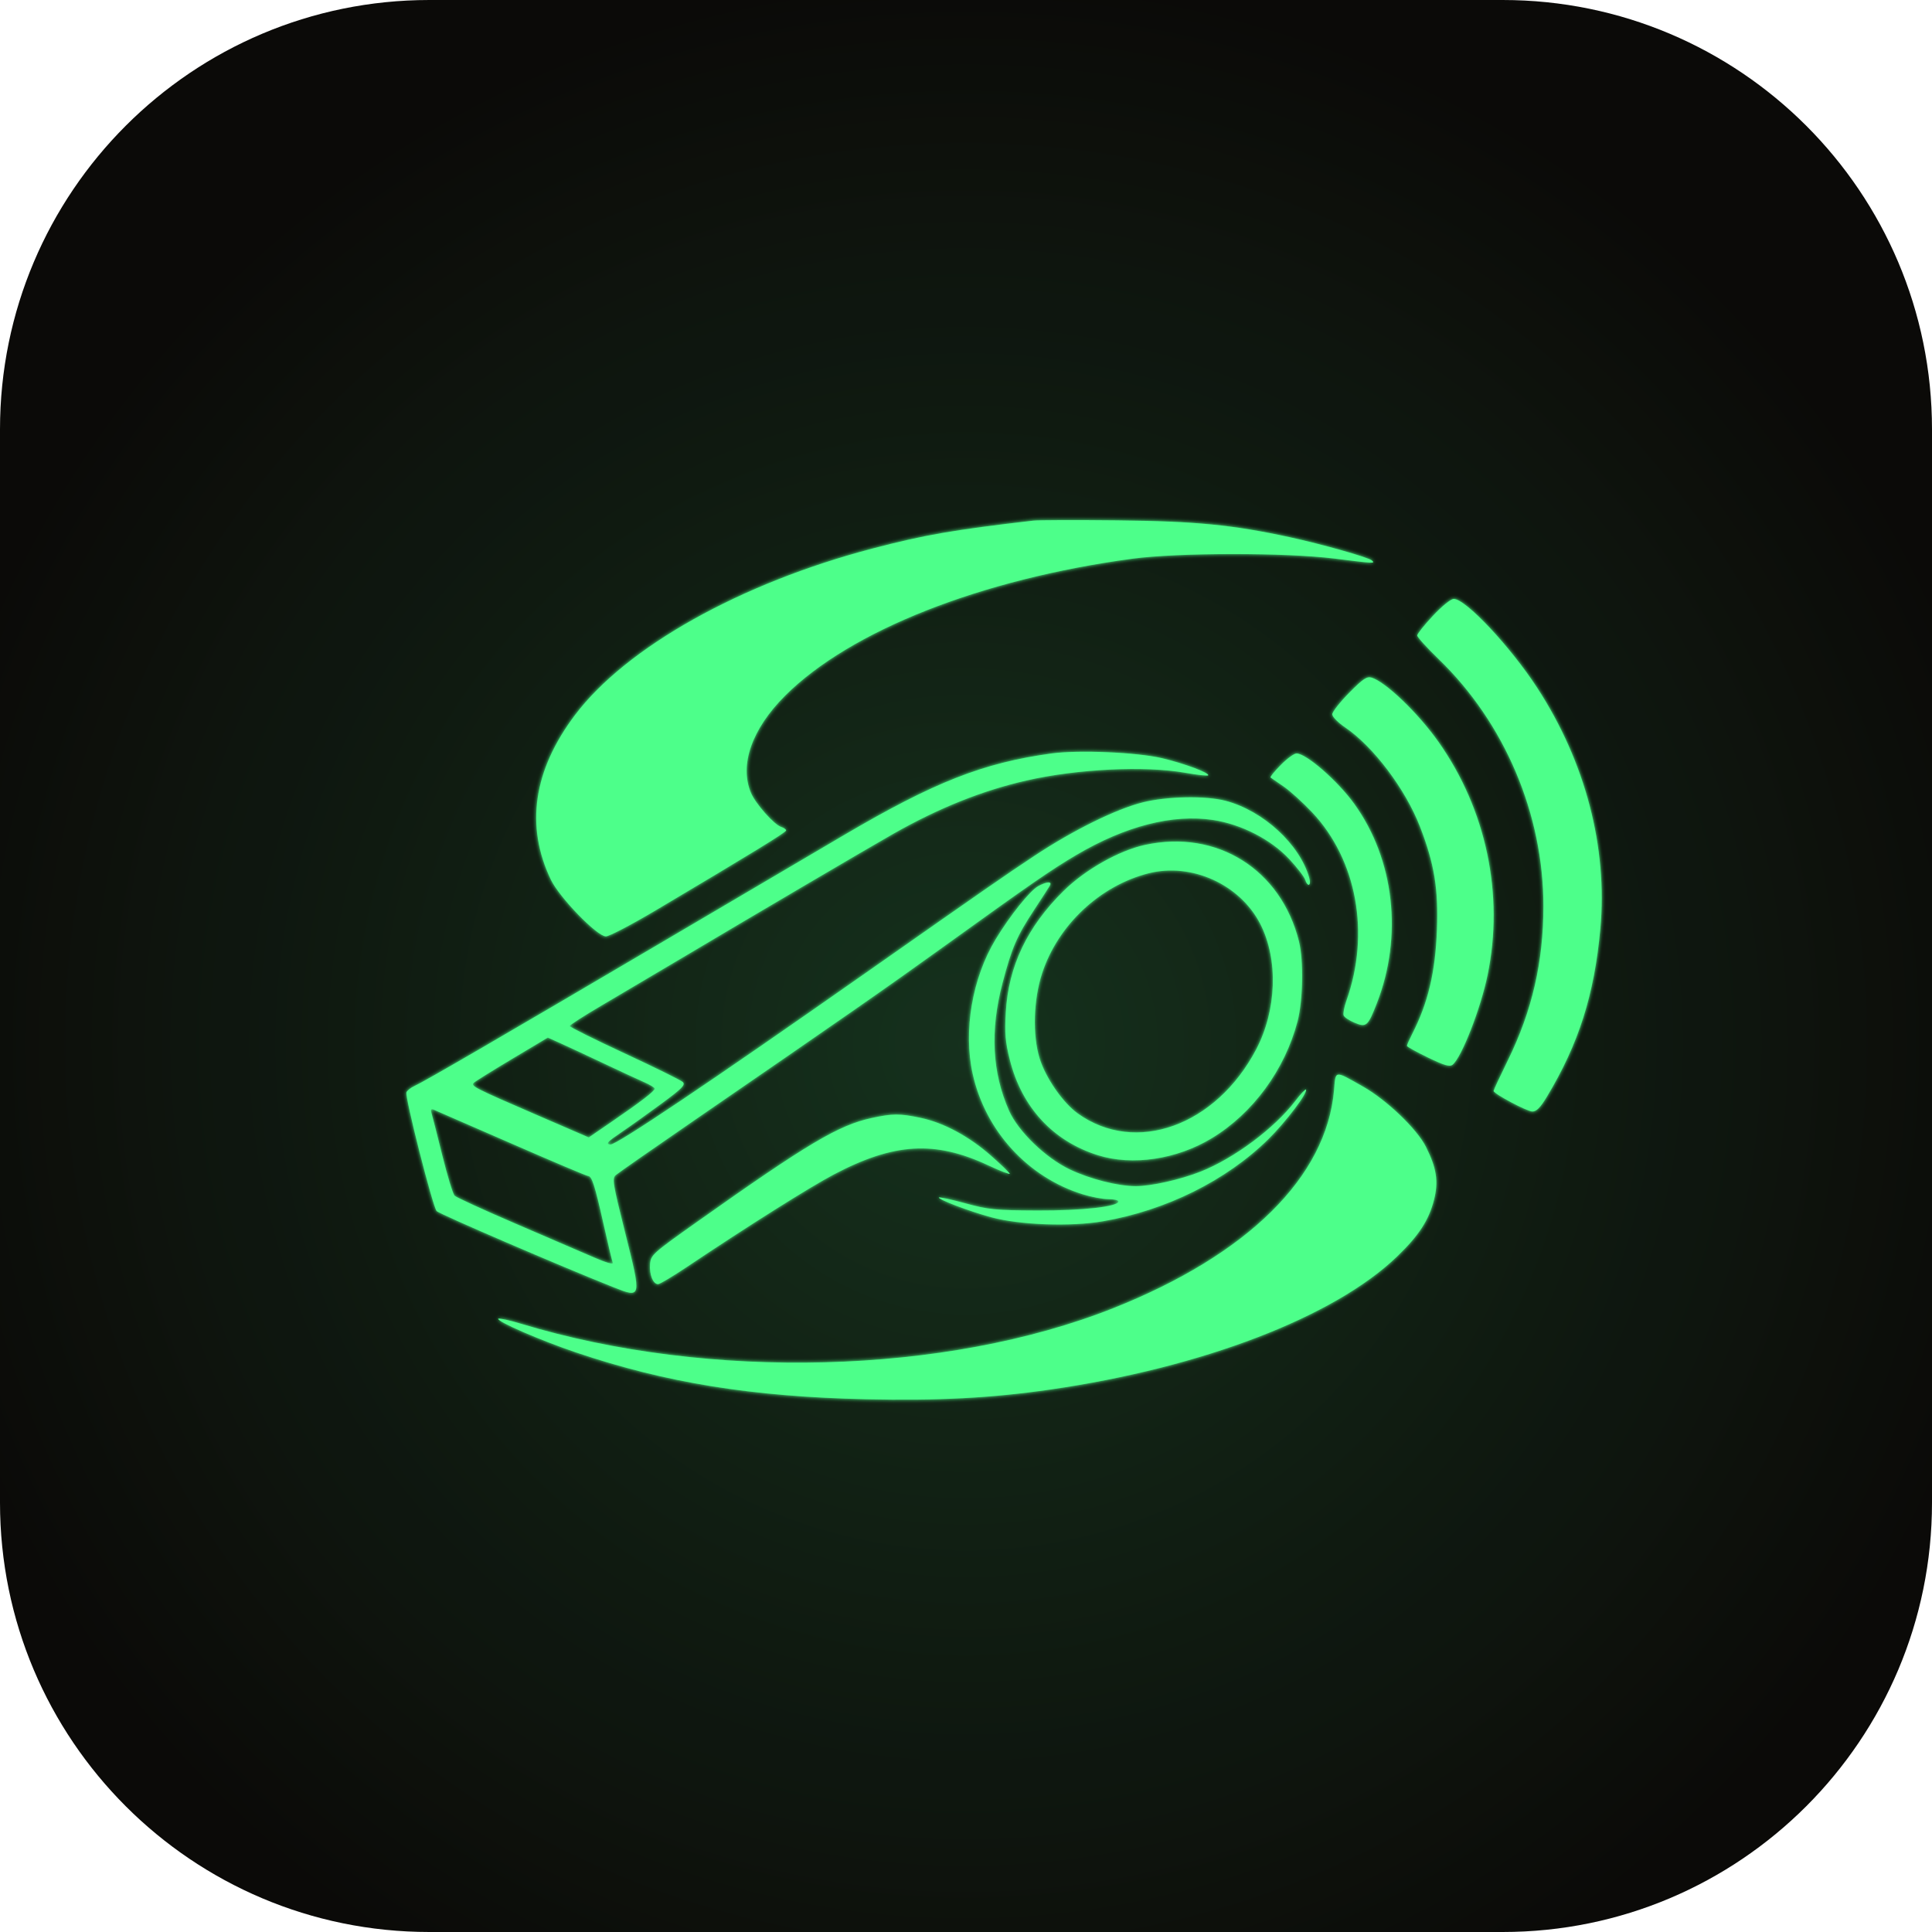
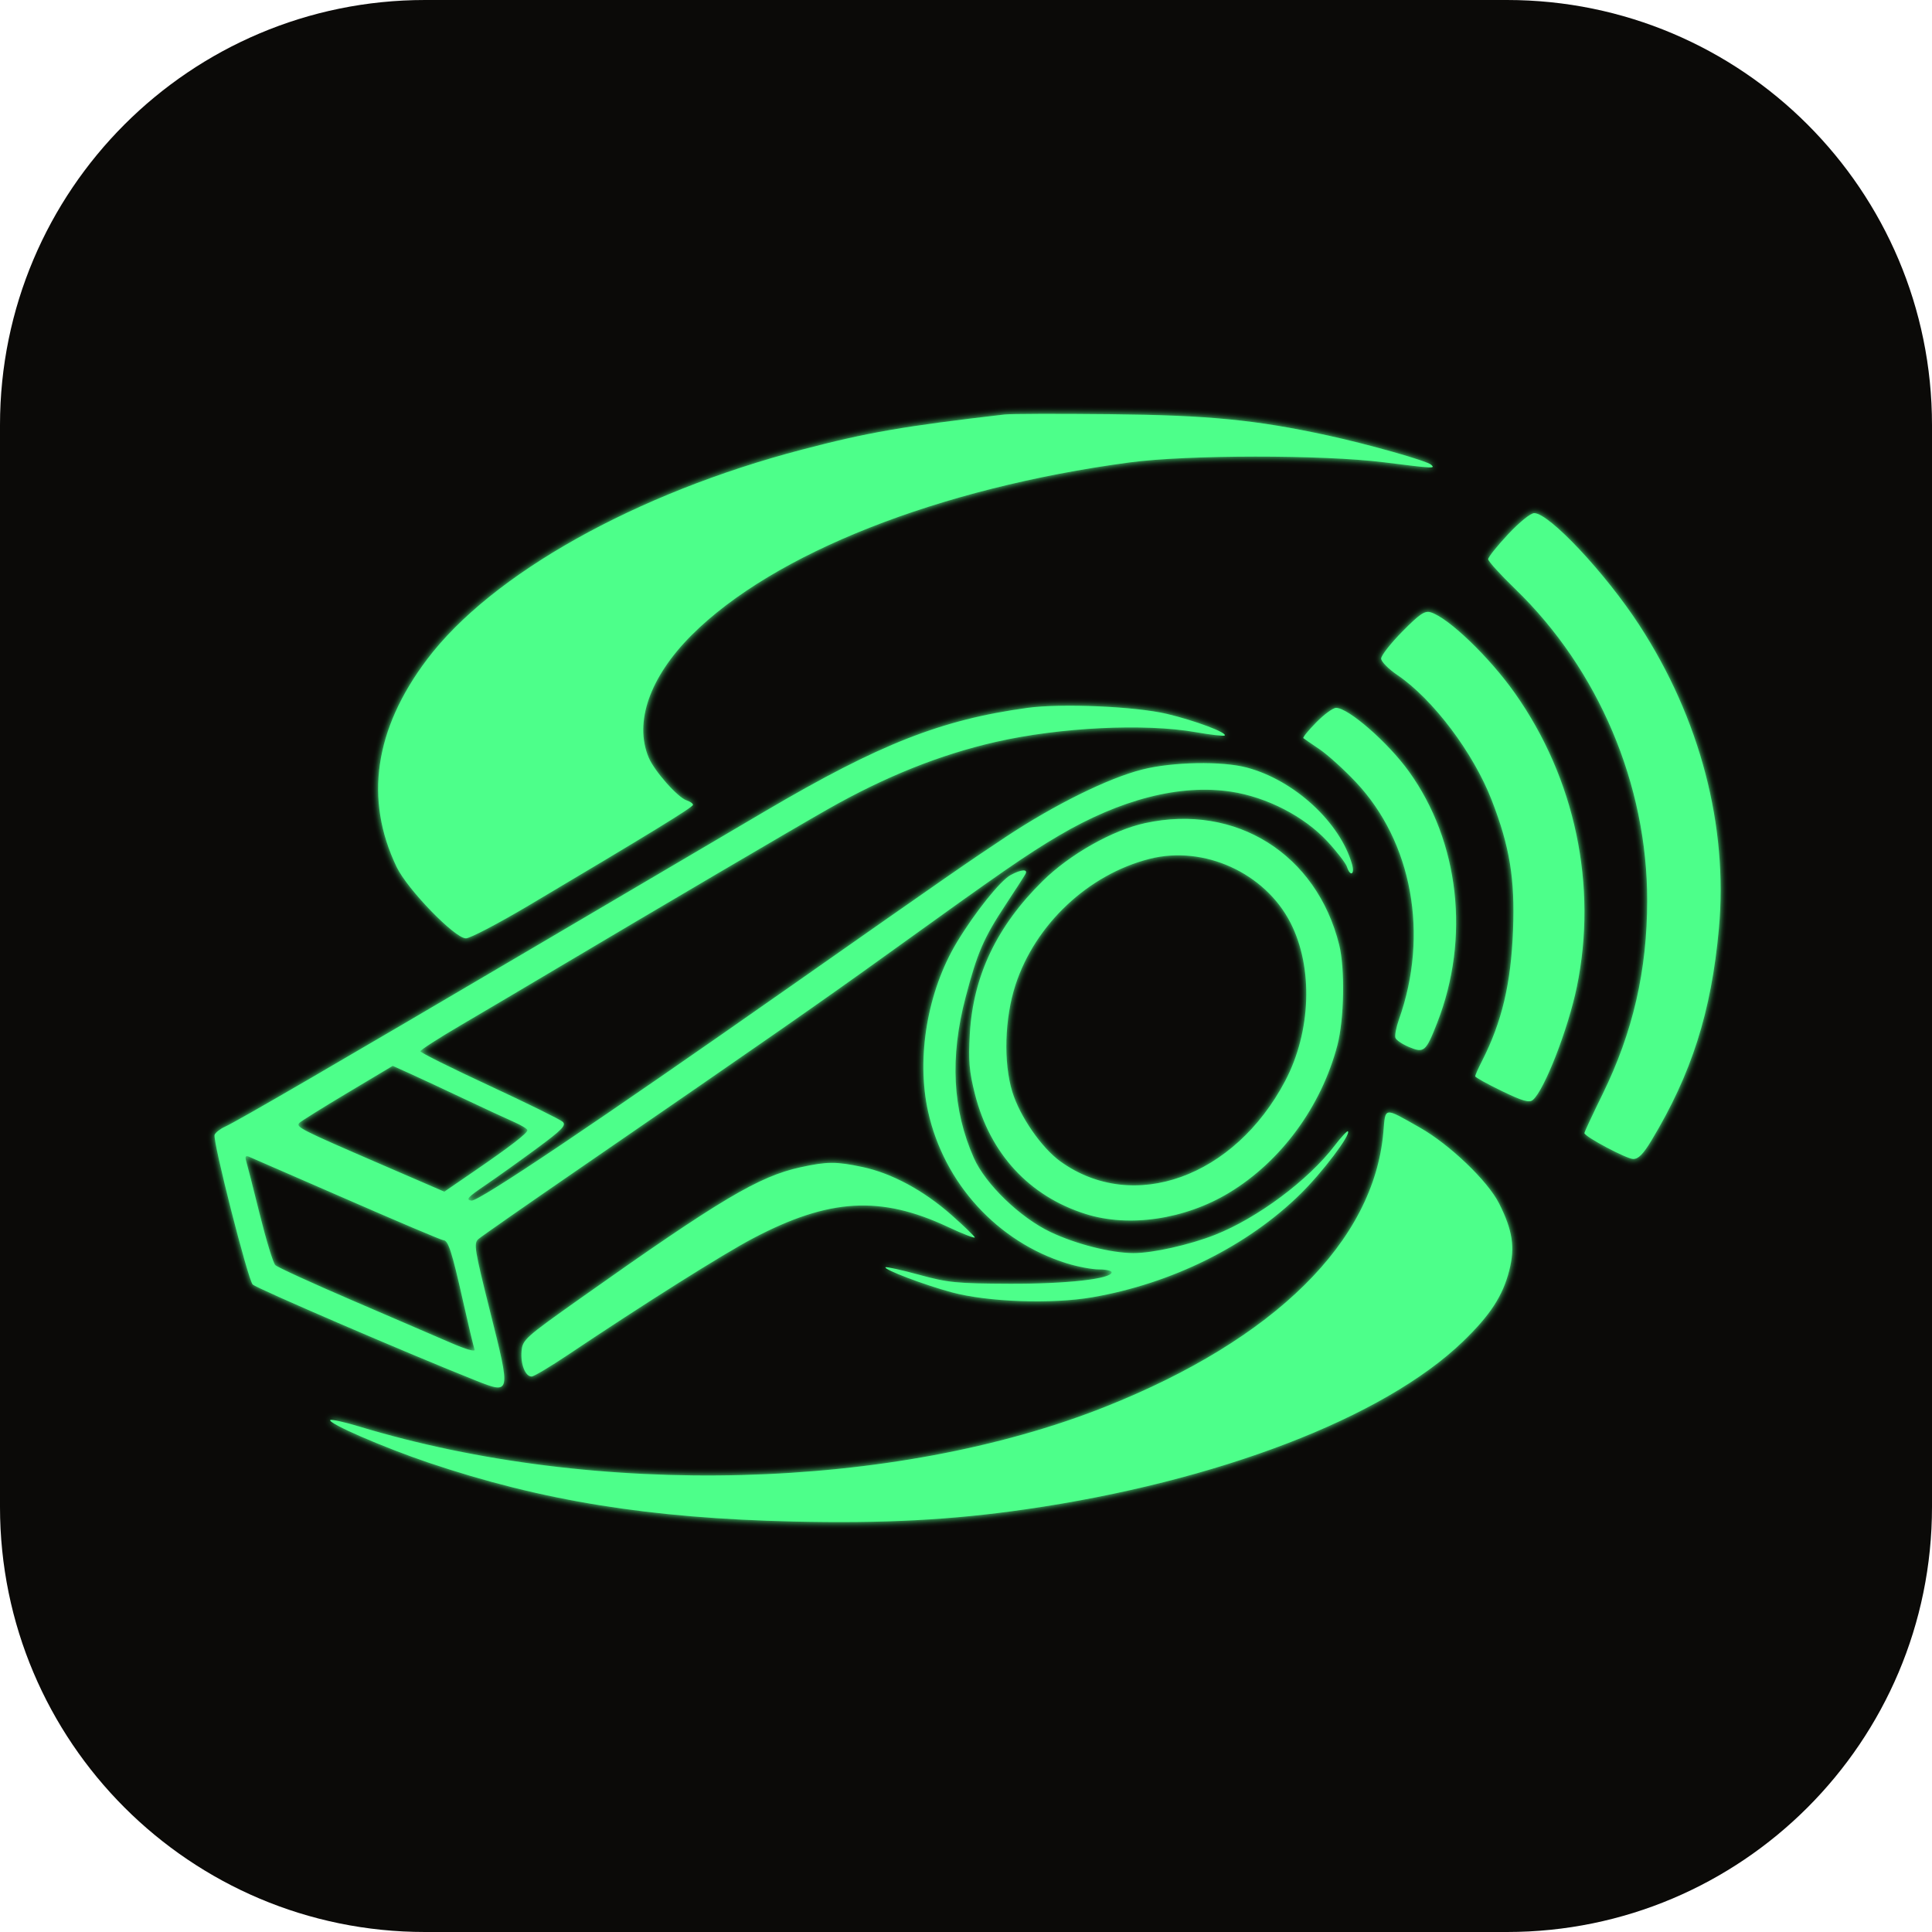
- <svg xmlns="http://www.w3.org/2000/svg" viewBox="0 0 72 72">
+ <svg xmlns="http://www.w3.org/2000/svg" viewBox="0 0 100 100">
  <defs>
-     <radialGradient id="halo" cx="50%" cy="54%" r="55%">
-       <stop offset="0" stop-color="#4dff8a" stop-opacity="0.16" />
-       <stop offset="1" stop-color="#4dff8a" stop-opacity="0" />
-     </radialGradient>
    <filter id="glow" x="-25%" y="-25%" width="150%" height="150%">
-       <feGaussianBlur stdDeviation="0.8" result="blur" />
+       <feGaussianBlur stdDeviation="1" result="blur" />
      <feMerge>
        <feMergeNode in="blur" />
        <feMergeNode in="SourceGraphic" />
      </feMerge>
    </filter>
  </defs>
-   <rect width="72" height="72" rx="16" fill="#0b0a08" />
-   <rect width="72" height="72" rx="16" fill="url(#halo)" />
-   <path transform="translate(5.2 10.8) scale(0.096)" d="M 347 89.612 C 315.774 93.240, 304.768 95.150, 284.500 100.462 C 233.338 113.868, 188.907 138.742, 169.050 165.094 C 152.866 186.571, 149.707 208.161, 159.698 229 C 163.018 235.924, 177.644 251, 181.041 251 C 182.306 251, 191.026 246.439, 200.420 240.864 C 237.544 218.834, 251 210.591, 251 209.879 C 251 209.469, 250.142 208.862, 249.092 208.529 C 246.342 207.656, 239.105 199.495, 237.344 195.280 C 232.802 184.410, 237.699 170.462, 250.580 157.581 C 275.834 132.327, 326.737 112.254, 385.500 104.377 C 403.238 101.999, 445.039 101.974, 463.845 104.329 C 479.456 106.284, 479.713 106.297, 478.450 105.097 C 477.204 103.913, 459.005 98.760, 446.502 96.051 C 424.302 91.241, 409.951 89.841, 379.500 89.516 C 363.550 89.345, 348.925 89.388, 347 89.612 M 502.115 126.537 C 498.752 130.132, 496 133.576, 496 134.191 C 496 134.806, 499.767 138.952, 504.371 143.405 C 530.020 168.209, 545.013 203.621, 544.994 239.349 C 544.983 260.928, 540.607 279.928, 531.257 299 C 528.157 305.325, 525.635 310.725, 525.653 311 C 525.727 312.101, 538.645 318.962, 540.678 318.980 C 542.270 318.995, 543.786 317.454, 546.317 313.250 C 558.671 292.732, 564.737 273.684, 567.075 248.065 C 569.962 216.425, 561.274 183.271, 542.556 154.500 C 532.149 138.503, 514.786 120, 510.181 120 C 509.068 120, 505.602 122.808, 502.115 126.537 M 469.528 156.509 C 465.938 160.153, 463.012 163.891, 463.026 164.817 C 463.040 165.743, 465.299 168.025, 468.046 169.888 C 478.987 177.310, 491.454 193.853, 497.099 208.441 C 502.662 222.815, 504.266 232.612, 503.659 248.500 C 503.030 264.978, 500.227 276.793, 494.098 288.807 C 492.944 291.070, 492 293.179, 492 293.496 C 492 293.813, 495.675 295.849, 500.166 298.021 C 506.613 301.139, 508.629 301.723, 509.744 300.798 C 513.272 297.870, 520.631 278.967, 523.322 265.922 C 529.751 234.750, 522.783 201.760, 504.215 175.462 C 496.357 164.333, 483.736 152.215, 478.278 150.558 C 476.455 150.004, 474.887 151.070, 469.528 156.509 M 354 180.009 C 327.448 183.657, 308.531 191.099, 273.500 211.677 C 264.150 217.170, 232.425 235.840, 203 253.167 C 140.804 289.790, 110.593 307.342, 106.805 309.053 C 105.323 309.723, 103.889 310.846, 103.620 311.548 C 102.967 313.249, 113.898 356.178, 115.359 357.651 C 116.526 358.829, 163.629 379.106, 183.923 387.168 C 194.945 391.546, 194.928 391.624, 188.504 366.017 C 183.696 346.851, 183.390 344.961, 184.876 343.660 C 185.769 342.878, 199.550 333.266, 215.500 322.300 C 274.070 282.031, 289.960 270.966, 311.500 255.454 C 346.041 230.578, 353.859 225.173, 363.653 219.396 C 382.741 208.137, 401.070 203.447, 416.747 205.809 C 427.767 207.469, 439.328 213.427, 446.442 221.110 C 449.416 224.323, 452.139 227.863, 452.492 228.976 C 453.481 232.089, 454.968 231.375, 454.064 228.222 C 450.337 215.228, 436.276 202.289, 421.650 198.395 C 413.951 196.345, 398.791 196.628, 389.410 198.998 C 378.950 201.640, 362.326 209.853, 347.368 219.770 C 335.502 227.637, 330.086 231.395, 282 265.126 C 221.116 307.835, 184.954 332.133, 182.745 331.816 C 180.872 331.547, 181.578 330.761, 187 327.074 C 190.575 324.643, 197.718 319.542, 202.874 315.737 C 210.667 309.987, 212.017 308.604, 210.874 307.539 C 210.118 306.835, 199.938 301.820, 188.250 296.394 C 176.563 290.969, 167 286.203, 167 285.803 C 167 285.403, 172.512 281.845, 179.250 277.895 C 185.988 273.945, 199.600 265.896, 209.500 260.009 C 238.462 242.786, 282.746 216.765, 292.651 211.150 C 310.340 201.123, 327.155 194.394, 344.280 190.489 C 364.051 185.980, 390.148 184.709, 405.931 187.487 C 410.569 188.303, 414.570 188.763, 414.823 188.510 C 415.677 187.656, 405.601 183.889, 397.022 181.856 C 387.271 179.544, 364.496 178.566, 354 180.009 M 443.021 184.479 C 440.603 186.943, 438.822 189.120, 439.062 189.317 C 439.303 189.514, 441.540 191.054, 444.034 192.737 C 446.528 194.421, 451.553 198.963, 455.202 202.831 C 472.605 221.279, 477.810 249.841, 468.527 275.955 C 467.656 278.406, 467.162 280.979, 467.428 281.674 C 467.695 282.368, 469.592 283.638, 471.644 284.496 C 476.248 286.419, 476.810 285.932, 480.299 277 C 490.485 250.923, 487.145 221.263, 471.583 199.607 C 465.179 190.695, 452.932 180, 449.132 180 C 448.188 180, 445.438 182.016, 443.021 184.479 M 390.300 215.506 C 380.212 217.699, 367.109 225.108, 358.739 233.352 C 344.618 247.262, 337.305 262.614, 336.296 280.466 C 335.829 288.736, 336.105 291.987, 337.869 298.959 C 342.529 317.378, 354.582 330.433, 372.001 335.931 C 385.401 340.160, 402.627 337.595, 416.246 329.342 C 432.224 319.660, 444.584 302.804, 449.538 283.942 C 451.640 275.936, 451.919 260.346, 450.092 253 C 443.125 225.002, 418.284 209.425, 390.300 215.506 M 391.721 226.505 C 372.825 231.284, 356.472 246.640, 350.366 265.338 C 347.016 275.595, 346.611 289.290, 349.391 298.319 C 351.735 305.934, 358.420 315.588, 364.249 319.774 C 386.623 335.846, 417.839 324.629, 433.481 294.897 C 441.473 279.705, 442.133 259.957, 435.107 246.220 C 427.230 230.815, 408.439 222.277, 391.721 226.505 M 348.863 231.513 C 345.681 233.242, 337.850 243.035, 332.338 252.177 C 323.238 267.274, 319.745 287.768, 323.442 304.384 C 328.364 326.505, 344.787 344.475, 366.165 351.128 C 369.472 352.158, 373.938 353, 376.089 353 C 378.240 353, 380 353.399, 380 353.887 C 380 355.934, 366.065 357.498, 348.500 357.423 C 332.178 357.354, 329.579 357.094, 320.615 354.641 C 315.178 353.154, 310.547 352.120, 310.322 352.345 C 309.658 353.009, 322.241 357.769, 330.681 360.046 C 341.797 363.046, 361.487 363.748, 374 361.592 C 398.521 357.366, 421.880 345.769, 438.194 329.723 C 444.930 323.097, 453.765 311.432, 452.787 310.454 C 452.562 310.229, 450.712 312.227, 448.678 314.896 C 440.571 325.525, 424.944 337.176, 411.845 342.356 C 404.020 345.450, 392.587 348.007, 386.685 347.983 C 379.758 347.954, 369.002 345.223, 361.176 341.506 C 351.781 337.045, 341.093 326.721, 337.532 318.667 C 330.961 303.810, 330.131 287.657, 334.988 269.186 C 338.625 255.353, 340.522 250.969, 347.356 240.589 C 350.285 236.140, 353.005 231.938, 353.400 231.250 C 354.356 229.586, 352.176 229.713, 348.863 231.513 M 144.626 298.564 C 136.996 303.120, 130.306 307.294, 129.761 307.839 C 128.496 309.104, 129.993 309.867, 154.581 320.497 L 174.394 329.063 183.447 322.856 C 194.636 315.184, 200 311.053, 200 310.108 C 200 309.710, 198.088 308.547, 195.750 307.523 C 193.412 306.500, 186.325 303.212, 180 300.218 C 173.675 297.224, 166.250 293.764, 163.500 292.528 L 158.500 290.281 144.626 298.564 M 463.712 310.700 C 460.806 344.387, 430.206 374.605, 378 395.341 C 313.050 421.139, 221.229 423.561, 148.147 401.405 C 143.553 400.012, 139.550 399.117, 139.251 399.415 C 138.333 400.333, 155.798 407.905, 169.500 412.529 C 204.432 424.318, 237.589 429.667, 282 430.678 C 309.797 431.311, 330.639 430.215, 353.500 426.917 C 412.600 418.392, 463.889 398.707, 488.231 375.207 C 496.638 367.091, 500.477 361.201, 502.494 353.328 C 504.325 346.185, 503.533 340.979, 499.353 332.675 C 495.867 325.749, 484.110 314.500, 474.922 309.299 C 463.695 302.944, 464.388 302.857, 463.712 310.700 M 113.340 319.599 C 113.654 320.644, 115.534 328.025, 117.517 336 C 119.501 343.975, 121.658 351.032, 122.312 351.682 C 122.965 352.332, 133.625 357.216, 146 362.537 C 158.375 367.857, 172.037 373.742, 176.361 375.615 C 181.095 377.665, 184.021 378.496, 183.717 377.704 C 183.439 376.982, 181.805 370.115, 180.084 362.445 C 176.742 347.551, 175.592 344, 174.109 344 C 173.595 344, 160.198 338.328, 144.337 331.396 C 128.477 324.464, 114.886 318.546, 114.135 318.245 C 113.170 317.858, 112.937 318.256, 113.340 319.599 M 284.168 321.533 C 271.321 324.322, 259.360 331.437, 216.500 361.787 C 199.170 374.059, 198.489 374.671, 198.192 378.224 C 197.857 382.244, 199.355 386, 201.293 386 C 201.965 386, 207.012 382.988, 212.508 379.306 C 236.196 363.437, 260.215 348.317, 269.500 343.431 C 292.933 331.100, 308.767 330.171, 329.551 339.911 C 334.279 342.126, 338.001 343.571, 337.823 343.122 C 337.645 342.672, 334.383 339.550, 330.574 336.184 C 322.087 328.684, 312.215 323.365, 303.257 321.467 C 295.102 319.739, 292.393 319.748, 284.168 321.533" fill="#4dff8a" fill-rule="evenodd" filter="url(#glow)" />
+   <rect width="100" height="100" rx="22" fill="#0b0a08" />
+   <path transform="translate(-6.3 6.4) scale(0.168)" d="M 347 89.612 C 315.774 93.240, 304.768 95.150, 284.500 100.462 C 233.338 113.868, 188.907 138.742, 169.050 165.094 C 152.866 186.571, 149.707 208.161, 159.698 229 C 163.018 235.924, 177.644 251, 181.041 251 C 182.306 251, 191.026 246.439, 200.420 240.864 C 237.544 218.834, 251 210.591, 251 209.879 C 251 209.469, 250.142 208.862, 249.092 208.529 C 246.342 207.656, 239.105 199.495, 237.344 195.280 C 232.802 184.410, 237.699 170.462, 250.580 157.581 C 275.834 132.327, 326.737 112.254, 385.500 104.377 C 403.238 101.999, 445.039 101.974, 463.845 104.329 C 479.456 106.284, 479.713 106.297, 478.450 105.097 C 477.204 103.913, 459.005 98.760, 446.502 96.051 C 424.302 91.241, 409.951 89.841, 379.500 89.516 C 363.550 89.345, 348.925 89.388, 347 89.612 M 502.115 126.537 C 498.752 130.132, 496 133.576, 496 134.191 C 496 134.806, 499.767 138.952, 504.371 143.405 C 530.020 168.209, 545.013 203.621, 544.994 239.349 C 544.983 260.928, 540.607 279.928, 531.257 299 C 528.157 305.325, 525.635 310.725, 525.653 311 C 525.727 312.101, 538.645 318.962, 540.678 318.980 C 542.270 318.995, 543.786 317.454, 546.317 313.250 C 558.671 292.732, 564.737 273.684, 567.075 248.065 C 569.962 216.425, 561.274 183.271, 542.556 154.500 C 532.149 138.503, 514.786 120, 510.181 120 C 509.068 120, 505.602 122.808, 502.115 126.537 M 469.528 156.509 C 465.938 160.153, 463.012 163.891, 463.026 164.817 C 463.040 165.743, 465.299 168.025, 468.046 169.888 C 478.987 177.310, 491.454 193.853, 497.099 208.441 C 502.662 222.815, 504.266 232.612, 503.659 248.500 C 503.030 264.978, 500.227 276.793, 494.098 288.807 C 492.944 291.070, 492 293.179, 492 293.496 C 492 293.813, 495.675 295.849, 500.166 298.021 C 506.613 301.139, 508.629 301.723, 509.744 300.798 C 513.272 297.870, 520.631 278.967, 523.322 265.922 C 529.751 234.750, 522.783 201.760, 504.215 175.462 C 496.357 164.333, 483.736 152.215, 478.278 150.558 C 476.455 150.004, 474.887 151.070, 469.528 156.509 M 354 180.009 C 327.448 183.657, 308.531 191.099, 273.500 211.677 C 264.150 217.170, 232.425 235.840, 203 253.167 C 140.804 289.790, 110.593 307.342, 106.805 309.053 C 105.323 309.723, 103.889 310.846, 103.620 311.548 C 102.967 313.249, 113.898 356.178, 115.359 357.651 C 116.526 358.829, 163.629 379.106, 183.923 387.168 C 194.945 391.546, 194.928 391.624, 188.504 366.017 C 183.696 346.851, 183.390 344.961, 184.876 343.660 C 185.769 342.878, 199.550 333.266, 215.500 322.300 C 274.070 282.031, 289.960 270.966, 311.500 255.454 C 346.041 230.578, 353.859 225.173, 363.653 219.396 C 382.741 208.137, 401.070 203.447, 416.747 205.809 C 427.767 207.469, 439.328 213.427, 446.442 221.110 C 449.416 224.323, 452.139 227.863, 452.492 228.976 C 453.481 232.089, 454.968 231.375, 454.064 228.222 C 450.337 215.228, 436.276 202.289, 421.650 198.395 C 413.951 196.345, 398.791 196.628, 389.410 198.998 C 378.950 201.640, 362.326 209.853, 347.368 219.770 C 335.502 227.637, 330.086 231.395, 282 265.126 C 221.116 307.835, 184.954 332.133, 182.745 331.816 C 180.872 331.547, 181.578 330.761, 187 327.074 C 190.575 324.643, 197.718 319.542, 202.874 315.737 C 210.667 309.987, 212.017 308.604, 210.874 307.539 C 210.118 306.835, 199.938 301.820, 188.250 296.394 C 176.563 290.969, 167 286.203, 167 285.803 C 167 285.403, 172.512 281.845, 179.250 277.895 C 185.988 273.945, 199.600 265.896, 209.500 260.009 C 238.462 242.786, 282.746 216.765, 292.651 211.150 C 310.340 201.123, 327.155 194.394, 344.280 190.489 C 364.051 185.980, 390.148 184.709, 405.931 187.487 C 410.569 188.303, 414.570 188.763, 414.823 188.510 C 415.677 187.656, 405.601 183.889, 397.022 181.856 C 387.271 179.544, 364.496 178.566, 354 180.009 M 443.021 184.479 C 440.603 186.943, 438.822 189.120, 439.062 189.317 C 439.303 189.514, 441.540 191.054, 444.034 192.737 C 446.528 194.421, 451.553 198.963, 455.202 202.831 C 472.605 221.279, 477.810 249.841, 468.527 275.955 C 467.656 278.406, 467.162 280.979, 467.428 281.674 C 467.695 282.368, 469.592 283.638, 471.644 284.496 C 476.248 286.419, 476.810 285.932, 480.299 277 C 490.485 250.923, 487.145 221.263, 471.583 199.607 C 465.179 190.695, 452.932 180, 449.132 180 C 448.188 180, 445.438 182.016, 443.021 184.479 M 390.300 215.506 C 380.212 217.699, 367.109 225.108, 358.739 233.352 C 344.618 247.262, 337.305 262.614, 336.296 280.466 C 335.829 288.736, 336.105 291.987, 337.869 298.959 C 342.529 317.378, 354.582 330.433, 372.001 335.931 C 385.401 340.160, 402.627 337.595, 416.246 329.342 C 432.224 319.660, 444.584 302.804, 449.538 283.942 C 451.640 275.936, 451.919 260.346, 450.092 253 C 443.125 225.002, 418.284 209.425, 390.300 215.506 M 391.721 226.505 C 372.825 231.284, 356.472 246.640, 350.366 265.338 C 347.016 275.595, 346.611 289.290, 349.391 298.319 C 351.735 305.934, 358.420 315.588, 364.249 319.774 C 386.623 335.846, 417.839 324.629, 433.481 294.897 C 441.473 279.705, 442.133 259.957, 435.107 246.220 C 427.230 230.815, 408.439 222.277, 391.721 226.505 M 348.863 231.513 C 345.681 233.242, 337.850 243.035, 332.338 252.177 C 323.238 267.274, 319.745 287.768, 323.442 304.384 C 328.364 326.505, 344.787 344.475, 366.165 351.128 C 369.472 352.158, 373.938 353, 376.089 353 C 378.240 353, 380 353.399, 380 353.887 C 380 355.934, 366.065 357.498, 348.500 357.423 C 332.178 357.354, 329.579 357.094, 320.615 354.641 C 315.178 353.154, 310.547 352.120, 310.322 352.345 C 309.658 353.009, 322.241 357.769, 330.681 360.046 C 341.797 363.046, 361.487 363.748, 374 361.592 C 398.521 357.366, 421.880 345.769, 438.194 329.723 C 444.930 323.097, 453.765 311.432, 452.787 310.454 C 452.562 310.229, 450.712 312.227, 448.678 314.896 C 440.571 325.525, 424.944 337.176, 411.845 342.356 C 404.020 345.450, 392.587 348.007, 386.685 347.983 C 379.758 347.954, 369.002 345.223, 361.176 341.506 C 351.781 337.045, 341.093 326.721, 337.532 318.667 C 330.961 303.810, 330.131 287.657, 334.988 269.186 C 338.625 255.353, 340.522 250.969, 347.356 240.589 C 350.285 236.140, 353.005 231.938, 353.400 231.250 C 354.356 229.586, 352.176 229.713, 348.863 231.513 M 144.626 298.564 C 136.996 303.120, 130.306 307.294, 129.761 307.839 C 128.496 309.104, 129.993 309.867, 154.581 320.497 L 174.394 329.063 183.447 322.856 C 194.636 315.184, 200 311.053, 200 310.108 C 200 309.710, 198.088 308.547, 195.750 307.523 C 193.412 306.500, 186.325 303.212, 180 300.218 C 173.675 297.224, 166.250 293.764, 163.500 292.528 L 158.500 290.281 144.626 298.564 M 463.712 310.700 C 460.806 344.387, 430.206 374.605, 378 395.341 C 313.050 421.139, 221.229 423.561, 148.147 401.405 C 143.553 400.012, 139.550 399.117, 139.251 399.415 C 138.333 400.333, 155.798 407.905, 169.500 412.529 C 204.432 424.318, 237.589 429.667, 282 430.678 C 309.797 431.311, 330.639 430.215, 353.500 426.917 C 412.600 418.392, 463.889 398.707, 488.231 375.207 C 496.638 367.091, 500.477 361.201, 502.494 353.328 C 504.325 346.185, 503.533 340.979, 499.353 332.675 C 495.867 325.749, 484.110 314.500, 474.922 309.299 C 463.695 302.944, 464.388 302.857, 463.712 310.700 M 113.340 319.599 C 113.654 320.644, 115.534 328.025, 117.517 336 C 119.501 343.975, 121.658 351.032, 122.312 351.682 C 122.965 352.332, 133.625 357.216, 146 362.537 C 158.375 367.857, 172.037 373.742, 176.361 375.615 C 181.095 377.665, 184.021 378.496, 183.717 377.704 C 183.439 376.982, 181.805 370.115, 180.084 362.445 C 176.742 347.551, 175.592 344, 174.109 344 C 173.595 344, 160.198 338.328, 144.337 331.396 C 128.477 324.464, 114.886 318.546, 114.135 318.245 C 113.170 317.858, 112.937 318.256, 113.340 319.599 M 284.168 321.533 C 271.321 324.322, 259.360 331.437, 216.500 361.787 C 199.170 374.059, 198.489 374.671, 198.192 378.224 C 197.857 382.244, 199.355 386, 201.293 386 C 201.965 386, 207.012 382.988, 212.508 379.306 C 236.196 363.437, 260.215 348.317, 269.500 343.431 C 292.933 331.100, 308.767 330.171, 329.551 339.911 C 334.279 342.126, 338.001 343.571, 337.823 343.122 C 337.645 342.672, 334.383 339.550, 330.574 336.184 C 322.087 328.684, 312.215 323.365, 303.257 321.467 C 295.102 319.739, 292.393 319.748, 284.168 321.533" fill="#4dff8a" fill-rule="evenodd" filter="url(#glow)" />
</svg>
